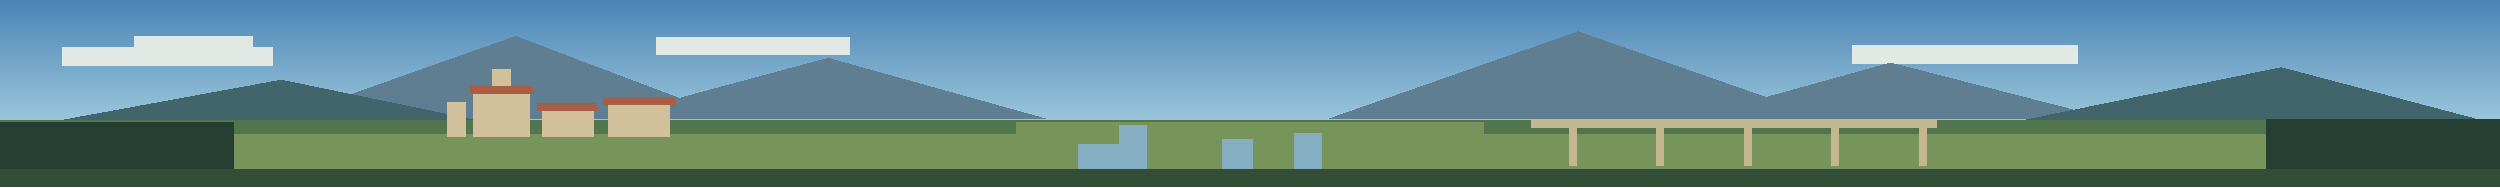
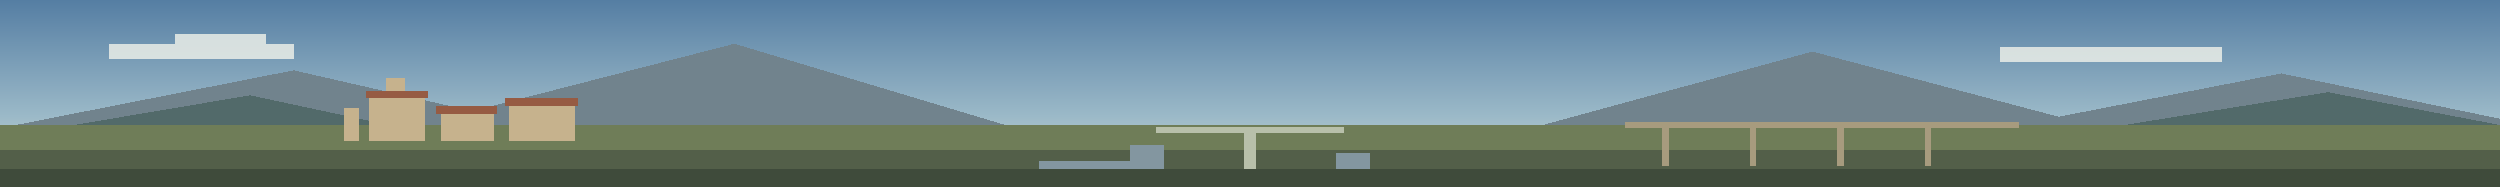
<svg xmlns="http://www.w3.org/2000/svg" viewBox="0 0 1600 120" preserveAspectRatio="xMidYMid slice" shape-rendering="crispEdges">
  <defs>
    <linearGradient id="sky" x1="0" y1="0" x2="0" y2="1">
-       <stop stop-color="#4b84b5" />
-       <stop offset=".65" stop-color="#9bc6db" />
-       <stop offset="1" stop-color="#d7dfcf" />
+       <stop stop-color="#557ea3" />
+       <stop offset=".62" stop-color="#9bb9c8" />
+       <stop offset="1" stop-color="#d9ddd1" />
    </linearGradient>
  </defs>
  <rect width="1600" height="120" fill="url(#sky)" />
-   <g fill="#eef0e5" opacity=".9">
-     <rect x="40" y="30" width="135" height="12" />
-     <rect x="86" y="23" width="76" height="9" />
-     <rect x="420" y="24" width="124" height="11" />
-     <rect x="1185" y="29" width="145" height="12" />
+   <g fill="#eef0e9" opacity=".82">
+     <rect x="70" y="28" width="118" height="10" />
+     <rect x="112" y="22" width="58" height="7" />
+     <rect x="1280" y="30" width="142" height="10" />
  </g>
-   <g fill="#607e91">
-     <polygon points="180,76 330,23 470,76" />
-     <polygon points="385,76 530,37 670,76" />
-     <polygon points="850,76 1010,20 1170,76" />
-     <polygon points="1080,76 1210,40 1350,76" />
+   <g fill="#71838d">
+     <polygon points="0,82 188,45 350,82" />
+     <polygon points="260,82 470,28 650,82" />
+     <polygon points="980,82 1160,33 1345,82" />
+     <polygon points="1280,82 1460,47 1600,76 1600,120 1280,120" />
  </g>
-   <g fill="#41656a">
-     <polygon points="0,84 180,51 340,84" />
-     <polygon points="1260,84 1460,43 1600,80 1600,120 1260,120" />
+   <g fill="#526a6a">
+     <polygon points="0,88 160,61 286,88" />
+     <polygon points="1310,88 1490,59 1600,80 1600,120 1310,120" />
  </g>
-   <rect y="77" width="1600" height="43" fill="#53754d" />
-   <g fill="#77955a">
-     <rect y="86" width="1600" height="34" />
-     <rect x="650" y="78" width="300" height="8" />
+   <rect y="80" width="1600" height="40" fill="#6f7d58" />
+   <rect y="96" width="1600" height="24" fill="#535f49" />
+   <g fill="#c6b28d">
+     <rect x="220" y="69" width="10" height="21" />
+     <rect x="236" y="61" width="36" height="29" />
+     <rect x="247" y="50" width="12" height="11" />
+     <rect x="282" y="71" width="34" height="19" />
+     <rect x="326" y="66" width="42" height="24" />
  </g>
-   <g fill="#263f33">
-     <rect x="0" y="78" width="150" height="42" />
-     <rect x="1450" y="76" width="150" height="44" />
+   <g fill="#965b43">
+     <rect x="234" y="58" width="40" height="5" />
+     <rect x="279" y="68" width="39" height="5" />
+     <rect x="323" y="63" width="47" height="5" />
  </g>
-   <g fill="#d2c09b">
-     <rect x="286" y="65" width="12" height="23" />
-     <rect x="303" y="58" width="36" height="30" />
-     <rect x="315" y="44" width="12" height="14" />
-     <rect x="347" y="69" width="33" height="19" />
-     <rect x="389" y="65" width="40" height="23" />
+   <g fill="#b8c0aa">
+     <rect x="740" y="81" width="120" height="4" />
+     <rect x="796" y="85" width="8" height="23" />
  </g>
-   <g fill="#a85e45">
-     <rect x="301" y="55" width="40" height="5" />
-     <rect x="344" y="66" width="38" height="5" />
-     <rect x="386" y="62" width="46" height="5" />
+   <g fill="#a79b7e">
+     <rect x="1040" y="78" width="252" height="4" />
+     <rect x="1064" y="82" width="4" height="24" />
+     <rect x="1120" y="82" width="4" height="24" />
+     <rect x="1176" y="82" width="4" height="24" />
+     <rect x="1232" y="82" width="4" height="24" />
  </g>
-   <path d="M690 120V92h26V80h18v40h48V89h20v31h26V85h18v35h55" fill="#86aec2" />
-   <g fill="#c4b68e">
-     <rect x="980" y="77" width="260" height="5" />
-     <rect x="1004" y="82" width="5" height="24" />
-     <rect x="1060" y="82" width="5" height="24" />
-     <rect x="1116" y="82" width="5" height="24" />
-     <rect x="1172" y="82" width="5" height="24" />
-     <rect x="1228" y="82" width="5" height="24" />
-   </g>
-   <rect y="108" width="1600" height="12" fill="#334d36" />
+   <path d="M665 120V103h58V93h22v27h110V98h22v22h58" fill="#8396a0" />
+   <rect y="108" width="1600" height="12" fill="#3f4b3b" />
</svg>
